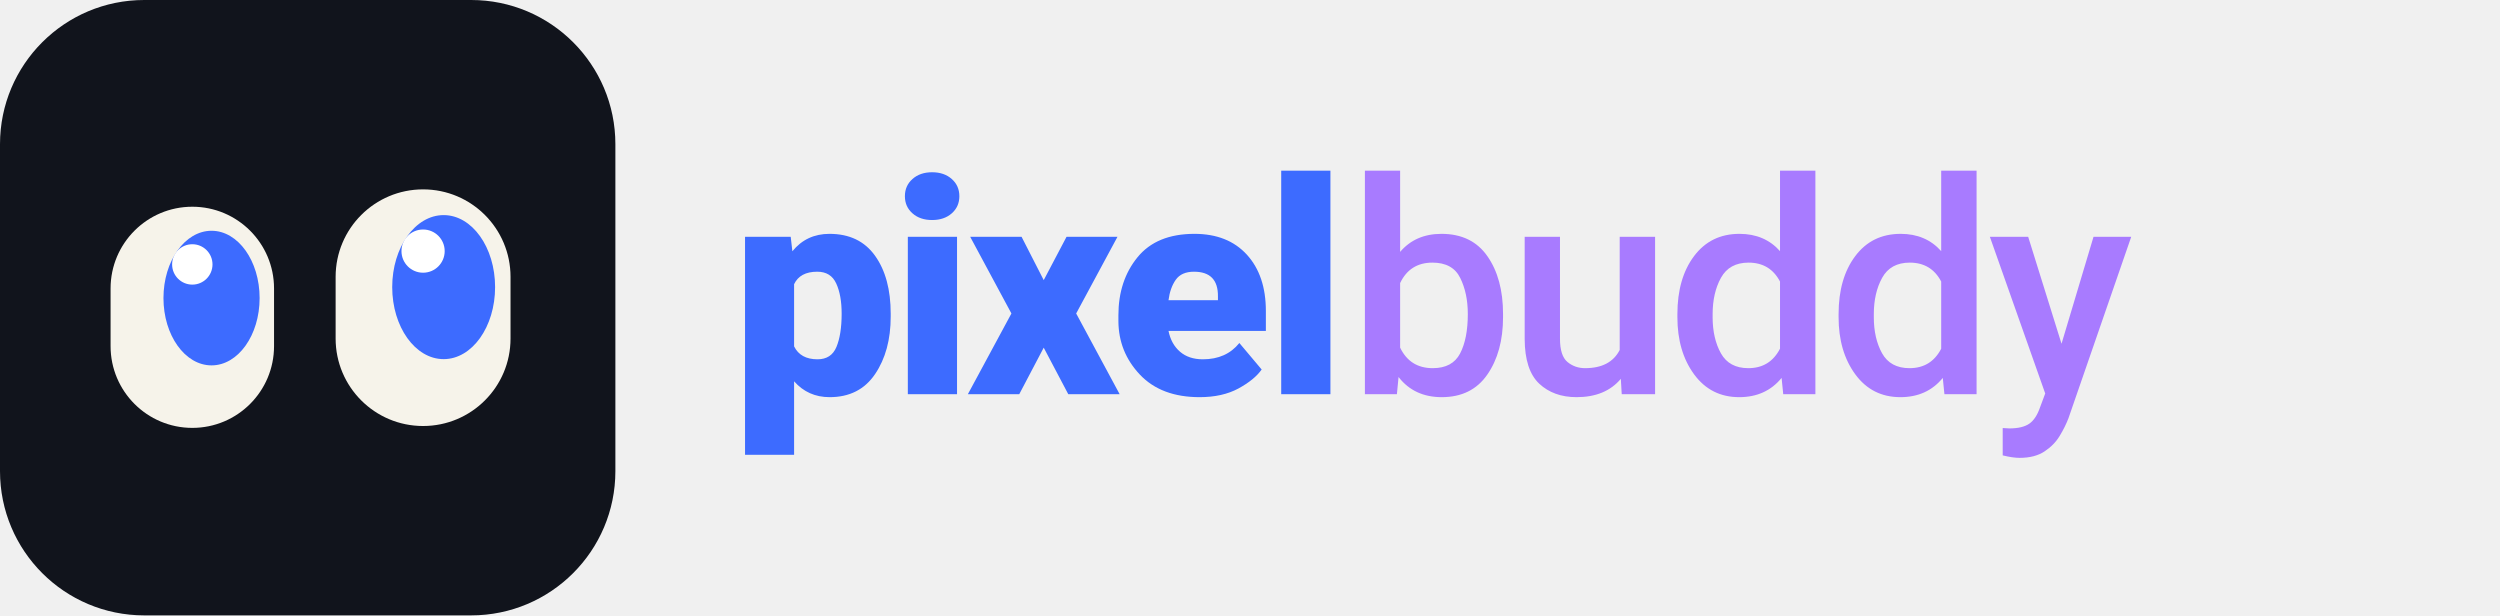
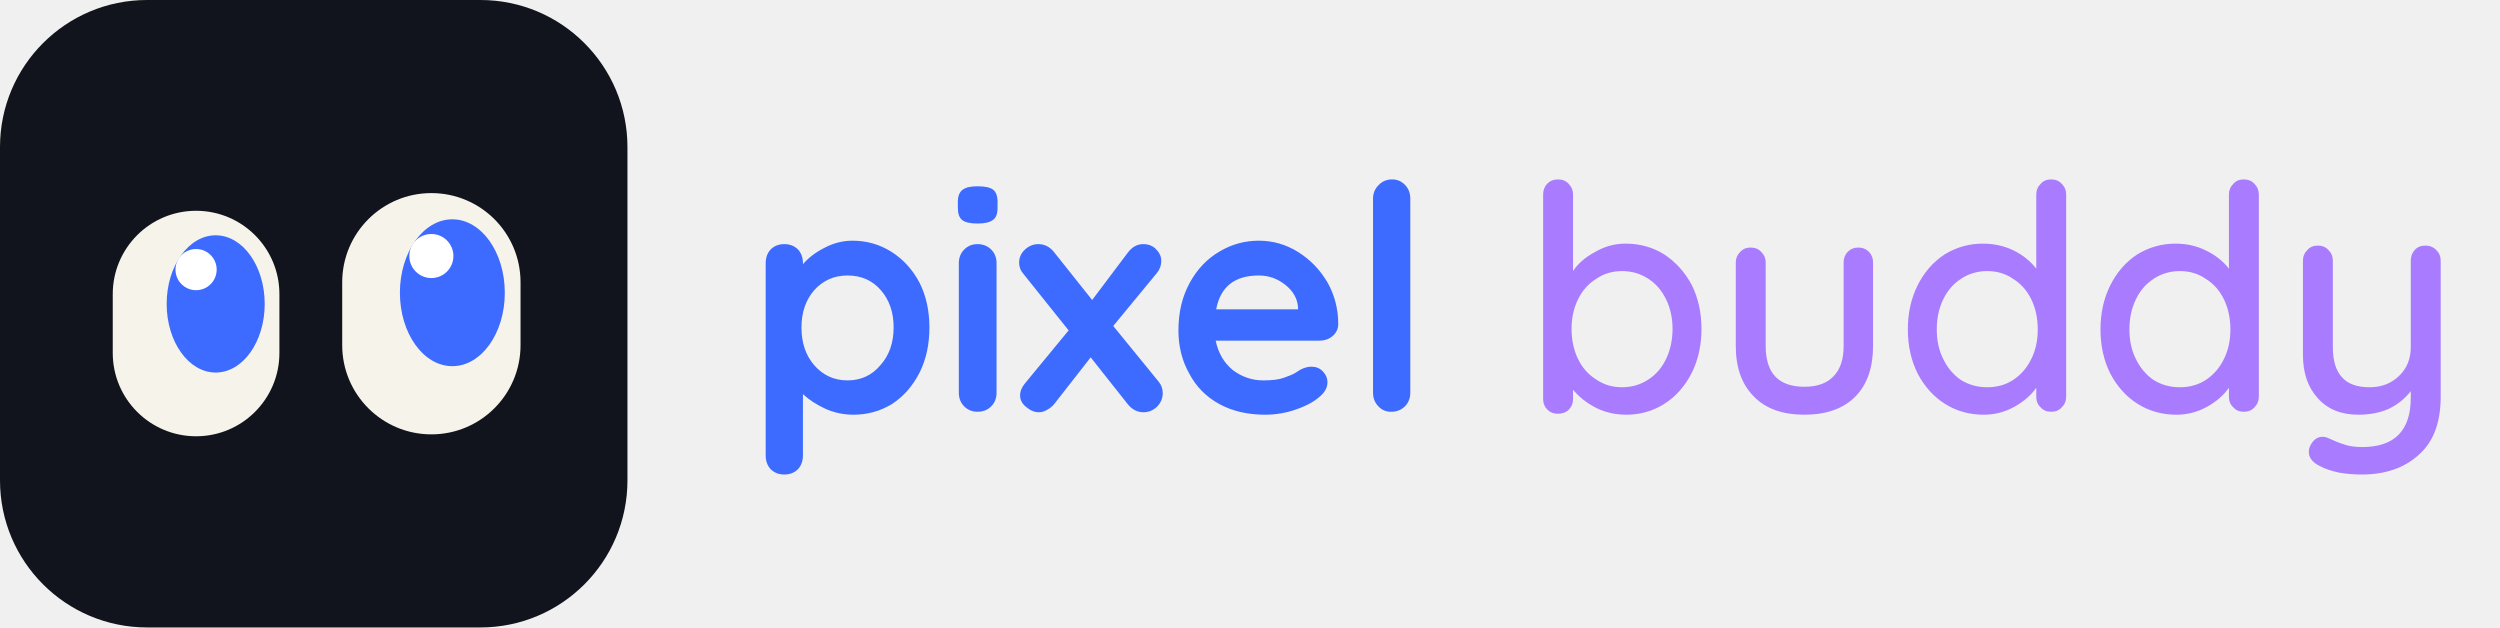
- <svg xmlns="http://www.w3.org/2000/svg" viewBox="0 0 520 128" role="img" aria-label="Pixel Buddy">
+ <svg xmlns="http://www.w3.org/2000/svg" viewBox="0 0 510 128" role="img" aria-label="Pixel Buddy">
  <rect width="128" height="128" rx="30" fill="#11141C" />
  <g transform="translate(40 66)">
    <rect x="-17" y="-23" width="34" height="46" rx="17" fill="#F6F3EA" />
    <ellipse cx="4" cy="-4" rx="10" ry="14" fill="#3D6BFF" />
    <circle cx="0" cy="-11" r="4.2" fill="#FFF" />
  </g>
  <g transform="translate(88 64) scale(1.07)">
    <rect x="-17" y="-23" width="34" height="46" rx="17" fill="#F6F3EA" />
    <ellipse cx="4" cy="-4" rx="10" ry="14" fill="#3D6BFF" />
    <circle cx="0" cy="-11" r="4.2" fill="#FFF" />
  </g>
-   <text x="152" y="82" font-family="system-ui,-apple-system,'Segoe UI',Roboto,sans-serif" font-size="62" font-weight="800" letter-spacing="-1.5" fill="#3D6BFF">pixel<tspan font-weight="500" fill="#A87BFF"> buddy</tspan>
-   </text>
+   <path fill="#3D6BFF" d="M189.6 66.8Q189.6 72 187.6 76Q185.5 80.1 182 82.4Q178.4 84.6 174.1 84.6Q171.1 84.6 168.4 83.4Q165.6 82.1 163.8 80.4V92.9Q163.8 94.6 162.8 95.7Q161.7 96.8 160 96.8Q158.3 96.8 157.2 95.7Q156.2 94.6 156.2 92.9V53.7Q156.2 52 157.2 50.9Q158.3 49.8 160 49.8Q161.7 49.8 162.8 50.9Q163.8 52 163.8 53.7V53.9Q165.4 52 168.1 50.6Q170.9 49.1 173.9 49.1Q178.3 49.1 181.9 51.4Q185.5 53.7 187.6 57.7Q189.6 61.7 189.6 66.8ZM182.3 66.8Q182.3 62.2 179.7 59.2Q177.1 56.2 172.9 56.2Q168.8 56.2 166.1 59.2Q163.5 62.2 163.5 66.8Q163.5 71.5 166.1 74.5Q168.8 77.6 172.9 77.6Q177 77.6 179.6 74.5Q182.3 71.5 182.3 66.8ZM199.4 84Q197.8 84 196.7 82.9Q195.6 81.8 195.6 80.1V53.7Q195.6 52 196.7 50.9Q197.8 49.8 199.4 49.8Q201.1 49.8 202.2 50.9Q203.3 52 203.3 53.7V80.1Q203.3 81.8 202.2 82.9Q201.1 84 199.4 84ZM195.4 42.4V41.2Q195.4 39.4 196.4 38.7Q197.3 38 199.4 38Q201.7 38 202.6 38.7Q203.5 39.4 203.5 41.2V42.4Q203.5 44.3 202.5 44.9Q201.6 45.6 199.4 45.6Q197.2 45.6 196.3 44.9Q195.4 44.2 195.4 42.4ZM237.2 80.2Q237.2 81.8 236 83Q234.8 84.1 233.3 84.1Q231.4 84.1 230.1 82.5L222.5 72.9L215 82.5Q214.4 83.2 213.6 83.6Q212.8 84.1 211.9 84.1Q210.6 84.1 209.3 83Q208.1 82 208.1 80.7Q208.1 79.4 209.1 78.2L218 67.4L208.8 55.9Q207.9 54.9 207.9 53.6Q207.9 52 209.1 50.9Q210.3 49.8 211.8 49.8Q213.7 49.8 215 51.4L222.8 61.2L230.1 51.5Q231.4 49.8 233.2 49.8Q234.8 49.8 235.8 50.8Q236.9 51.9 236.9 53.2Q236.9 54.6 236 55.7L227.1 66.5L236.4 77.9Q237.2 78.9 237.2 80.2ZM269.1 69.5H248Q248.8 73.3 251.5 75.5Q254.3 77.6 257.7 77.6Q260.4 77.6 261.8 77.1Q263.3 76.6 264.2 76.1Q265 75.6 265.3 75.4Q266.5 74.8 267.5 74.8Q268.9 74.8 269.8 75.7Q270.8 76.7 270.8 78Q270.8 79.7 269 81.1Q267.2 82.6 264.2 83.6Q261.2 84.6 258.1 84.6Q252.7 84.6 248.7 82.4Q244.7 80.2 242.6 76.2Q240.4 72.3 240.4 67.4Q240.4 61.9 242.7 57.7Q245 53.5 248.8 51.3Q252.5 49.1 256.8 49.1Q261.1 49.1 264.8 51.4Q268.5 53.7 270.8 57.6Q273 61.5 273 66.1Q273 67.6 271.8 68.6Q270.7 69.5 269.1 69.5ZM248.1 63.1H264.8V62.7Q264.6 60 262.2 58.1Q259.8 56.2 256.8 56.2Q249.4 56.2 248.1 63.1ZM283.8 84Q282.2 84 281.2 82.9Q280.1 81.8 280.1 80.1V40.5Q280.1 38.9 281.2 37.8Q282.3 36.6 284 36.6Q285.6 36.6 286.7 37.8Q287.7 38.9 287.7 40.5V80.1Q287.7 81.8 286.6 82.9Q285.5 84 283.8 84Z" />
+   <path fill="#A87BFF" d="M347.1 67.1Q347.1 72.1 345.1 76.1Q343 80.2 339.5 82.4Q336 84.6 331.8 84.6Q328.4 84.6 325.6 83.2Q322.7 81.7 320.9 79.5V81.4Q320.9 82.7 320 83.6Q319.2 84.4 317.8 84.4Q316.5 84.4 315.7 83.6Q314.8 82.7 314.8 81.4V39.7Q314.8 38.4 315.6 37.5Q316.5 36.6 317.8 36.6Q319.2 36.6 320 37.5Q320.9 38.4 320.9 39.7V55.3Q322.4 53 325.4 51.4Q328.3 49.7 331.6 49.7Q336 49.7 339.5 51.9Q343 54.2 345.1 58.1Q347.1 62.1 347.1 67.1ZM341.2 67.1Q341.2 63.8 339.9 61.1Q338.6 58.4 336.3 56.9Q333.9 55.3 330.9 55.3Q327.9 55.3 325.6 56.9Q323.2 58.4 321.9 61.1Q320.6 63.7 320.6 67.1Q320.6 70.5 321.9 73.2Q323.2 75.9 325.6 77.4Q327.9 79 330.9 79Q333.9 79 336.3 77.4Q338.6 75.9 339.9 73.2Q341.2 70.4 341.2 67.1ZM382.1 53.5V70.6Q382.1 77.2 378.5 80.9Q374.8 84.6 368.1 84.6Q361.4 84.6 357.8 80.9Q354.1 77.2 354.1 70.6V53.5Q354.1 52.3 355 51.4Q355.8 50.5 357.1 50.5Q358.5 50.5 359.3 51.4Q360.2 52.3 360.2 53.5V70.6Q360.2 78.9 368.1 78.9Q372 78.9 374 76.8Q376.1 74.7 376.1 70.6V53.5Q376.1 52.3 376.9 51.4Q377.8 50.5 379.1 50.5Q380.4 50.5 381.3 51.4Q382.1 52.3 382.1 53.5ZM421.5 39.7V80.9Q421.5 82.2 420.6 83.1Q419.8 84 418.4 84Q417.1 84 416.3 83.1Q415.4 82.3 415.4 80.9V79.1Q413.8 81.4 410.9 83Q408 84.6 404.7 84.6Q400.3 84.6 396.8 82.4Q393.3 80.2 391.2 76.2Q389.2 72.2 389.2 67.2Q389.2 62.2 391.2 58.2Q393.2 54.2 396.7 51.9Q400.3 49.7 404.5 49.7Q407.9 49.7 410.8 51.1Q413.6 52.5 415.4 54.8V39.7Q415.4 38.4 416.3 37.5Q417.1 36.6 418.4 36.6Q419.8 36.6 420.6 37.5Q421.5 38.4 421.5 39.7ZM415.7 67.2Q415.7 63.8 414.4 61.1Q413.1 58.4 410.7 56.9Q408.4 55.3 405.4 55.3Q402.4 55.3 400 56.9Q397.7 58.4 396.4 61.1Q395.1 63.8 395.1 67.2Q395.1 70.6 396.4 73.2Q397.7 75.9 400 77.5Q402.4 79 405.4 79Q408.4 79 410.7 77.5Q413.1 75.9 414.4 73.2Q415.7 70.6 415.7 67.2ZM460.8 39.7V80.9Q460.8 82.2 459.9 83.1Q459.1 84 457.7 84Q456.4 84 455.6 83.1Q454.7 82.3 454.7 80.9V79.1Q453.1 81.4 450.2 83Q447.3 84.6 444 84.6Q439.6 84.6 436.1 82.4Q432.6 80.2 430.5 76.2Q428.5 72.2 428.5 67.2Q428.5 62.2 430.5 58.2Q432.5 54.2 436 51.9Q439.6 49.7 443.8 49.7Q447.2 49.7 450 51.1Q452.9 52.5 454.7 54.8V39.7Q454.7 38.4 455.6 37.5Q456.4 36.6 457.7 36.6Q459.1 36.6 459.9 37.5Q460.8 38.4 460.8 39.7ZM455 67.2Q455 63.8 453.7 61.1Q452.4 58.4 450 56.9Q447.7 55.3 444.7 55.3Q441.7 55.3 439.3 56.9Q437 58.4 435.7 61.1Q434.4 63.8 434.4 67.2Q434.4 70.6 435.7 73.2Q437 75.9 439.3 77.5Q441.7 79 444.7 79Q447.7 79 450 77.5Q452.4 75.9 453.7 73.2Q455 70.6 455 67.2ZM497.9 53.2V80.9Q497.9 88.9 493.4 92.8Q489 96.8 481.8 96.8Q479.4 96.8 477.1 96.4Q474.8 95.9 473.3 95.1Q471 94 471 92.2Q471 91.9 471.1 91.4Q471.5 90.3 472.2 89.7Q472.9 89.1 473.8 89.1Q474.3 89.1 474.8 89.3Q476.7 90.2 478.3 90.7Q479.8 91.2 481.9 91.2Q491.8 91.2 491.8 81.1V79.8Q490 82.1 487.3 83.4Q484.6 84.6 481.1 84.6Q475.8 84.6 472.8 81.2Q469.8 77.9 469.8 72.4V53.2Q469.8 51.9 470.7 51Q471.5 50.1 472.8 50.1Q474.2 50.1 475 51Q475.9 51.9 475.9 53.2V70.8Q475.9 75 477.8 77Q479.6 79 483.4 79Q487 79 489.4 76.7Q491.8 74.4 491.8 70.8V53.2Q491.8 51.9 492.6 51Q493.4 50.1 494.8 50.1Q496.1 50.1 497 51Q497.9 51.9 497.9 53.2Z" />
</svg>
